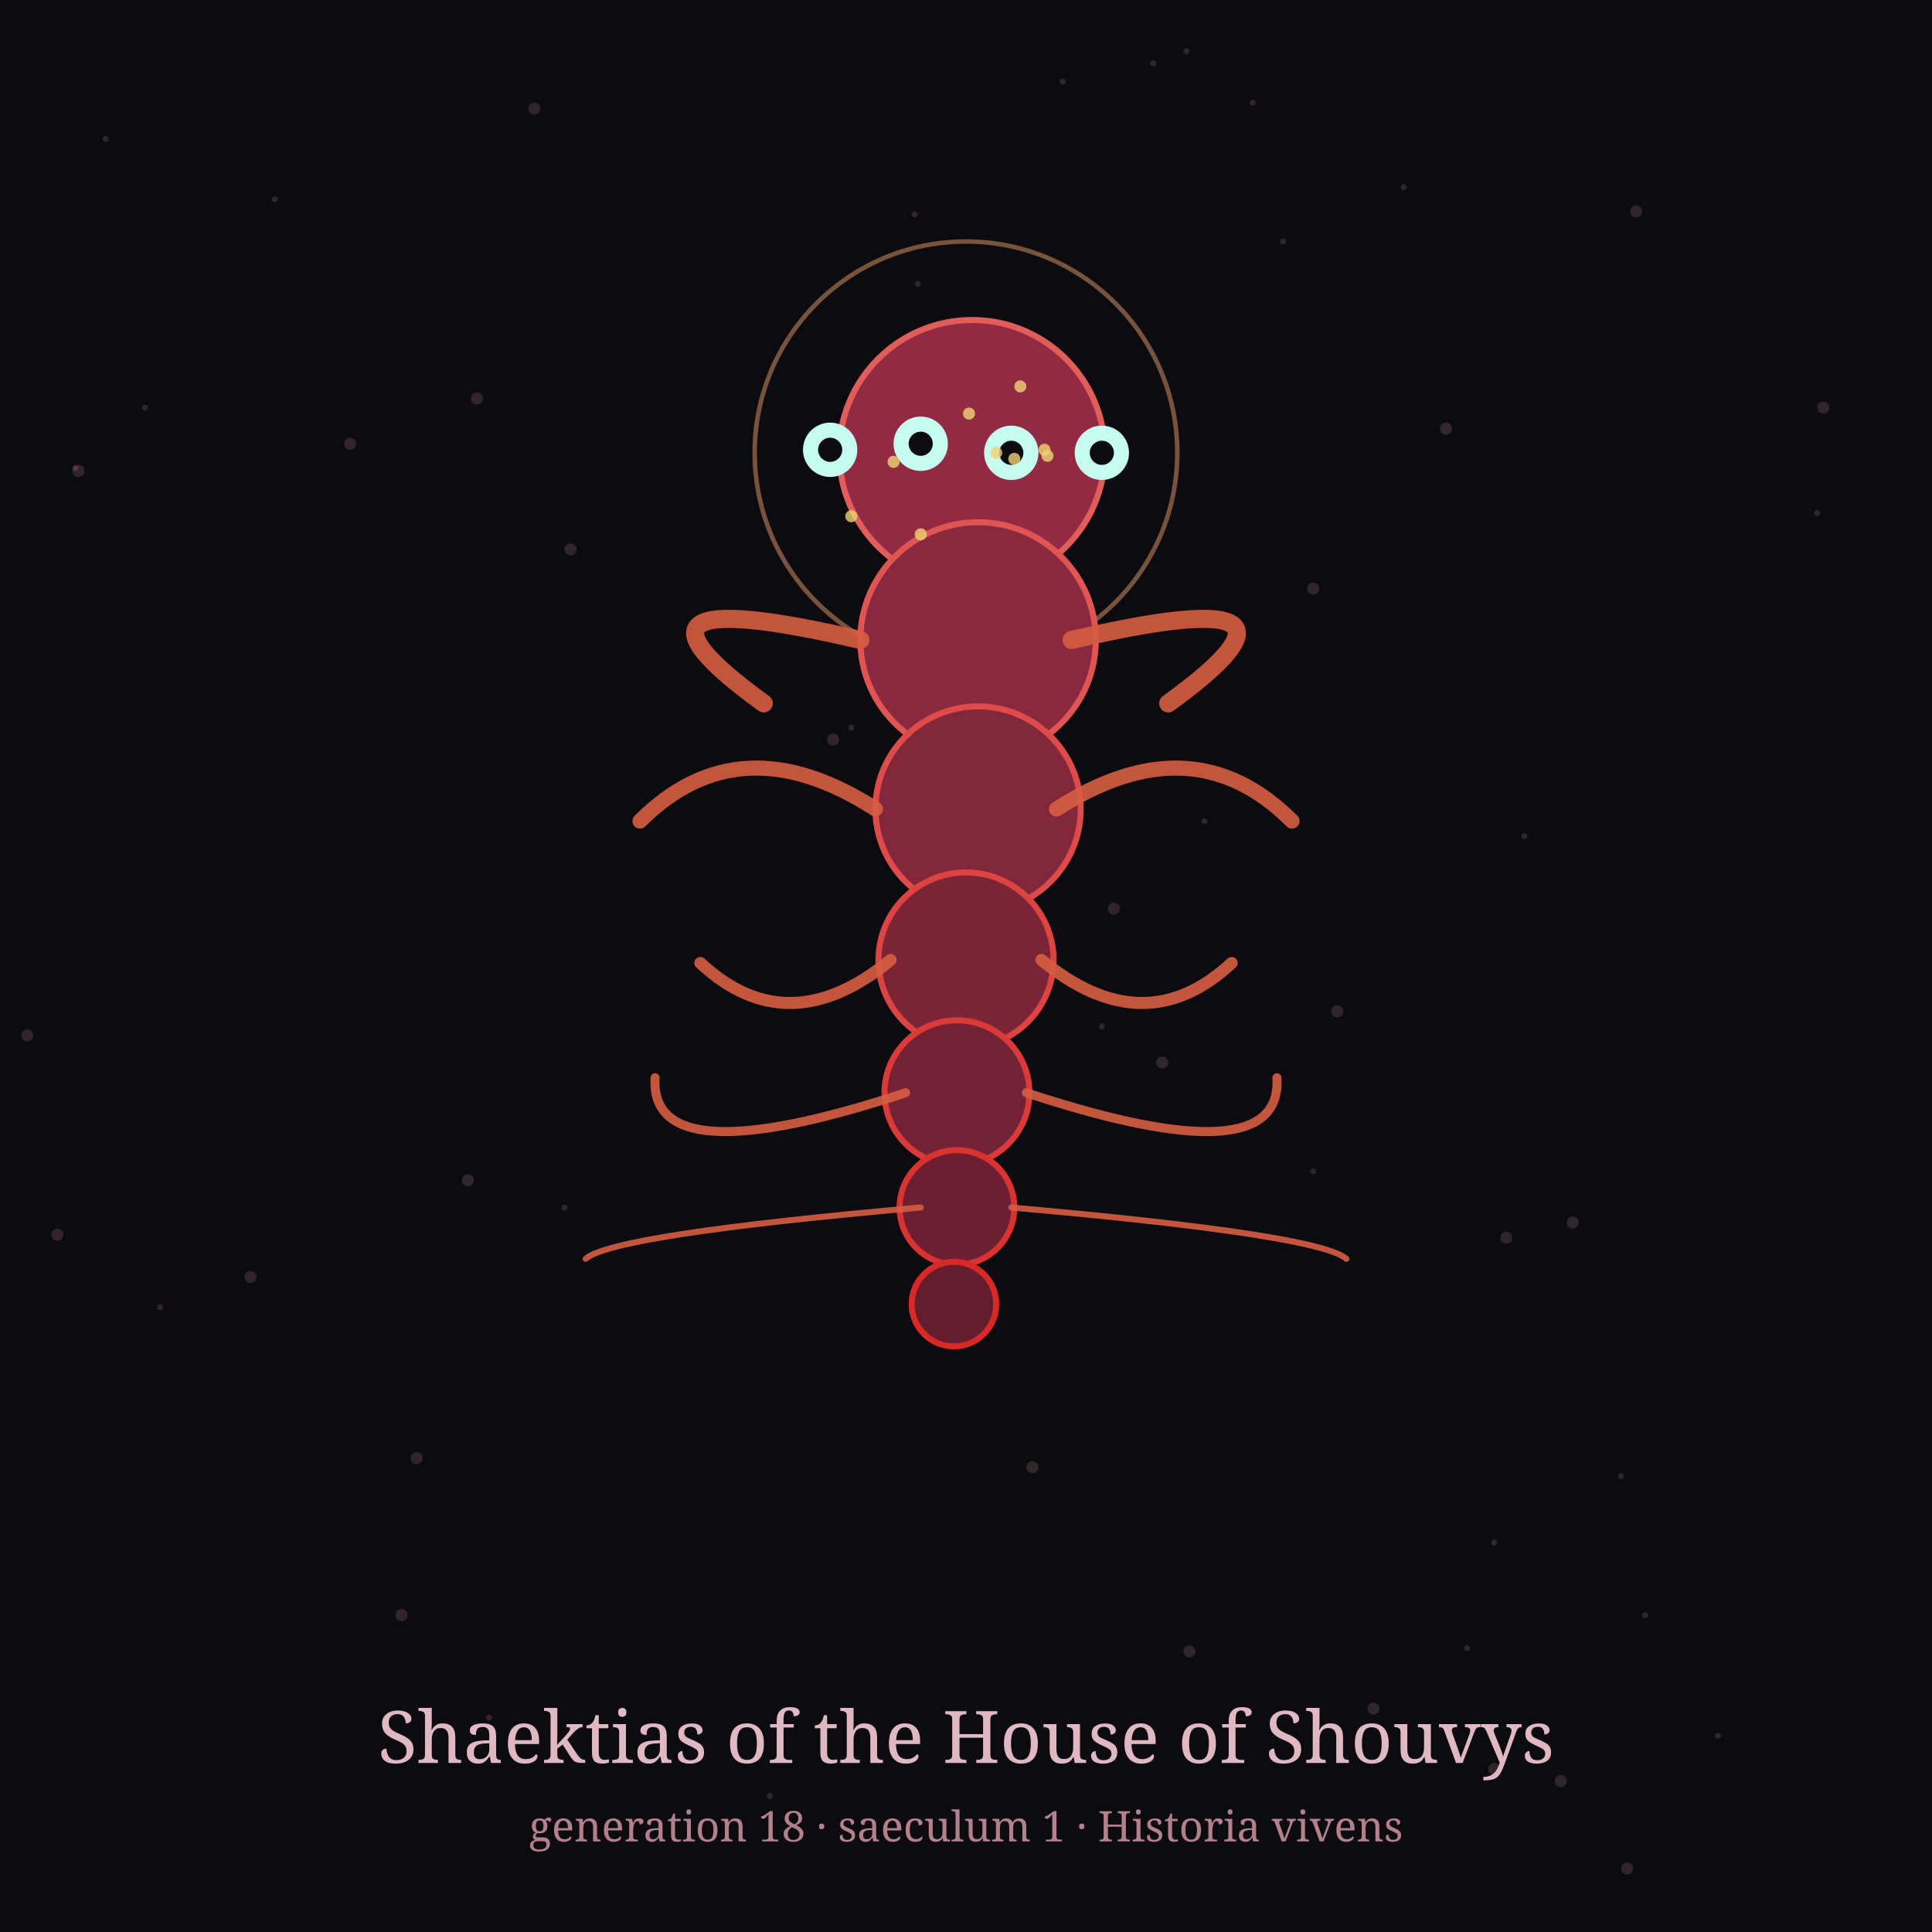
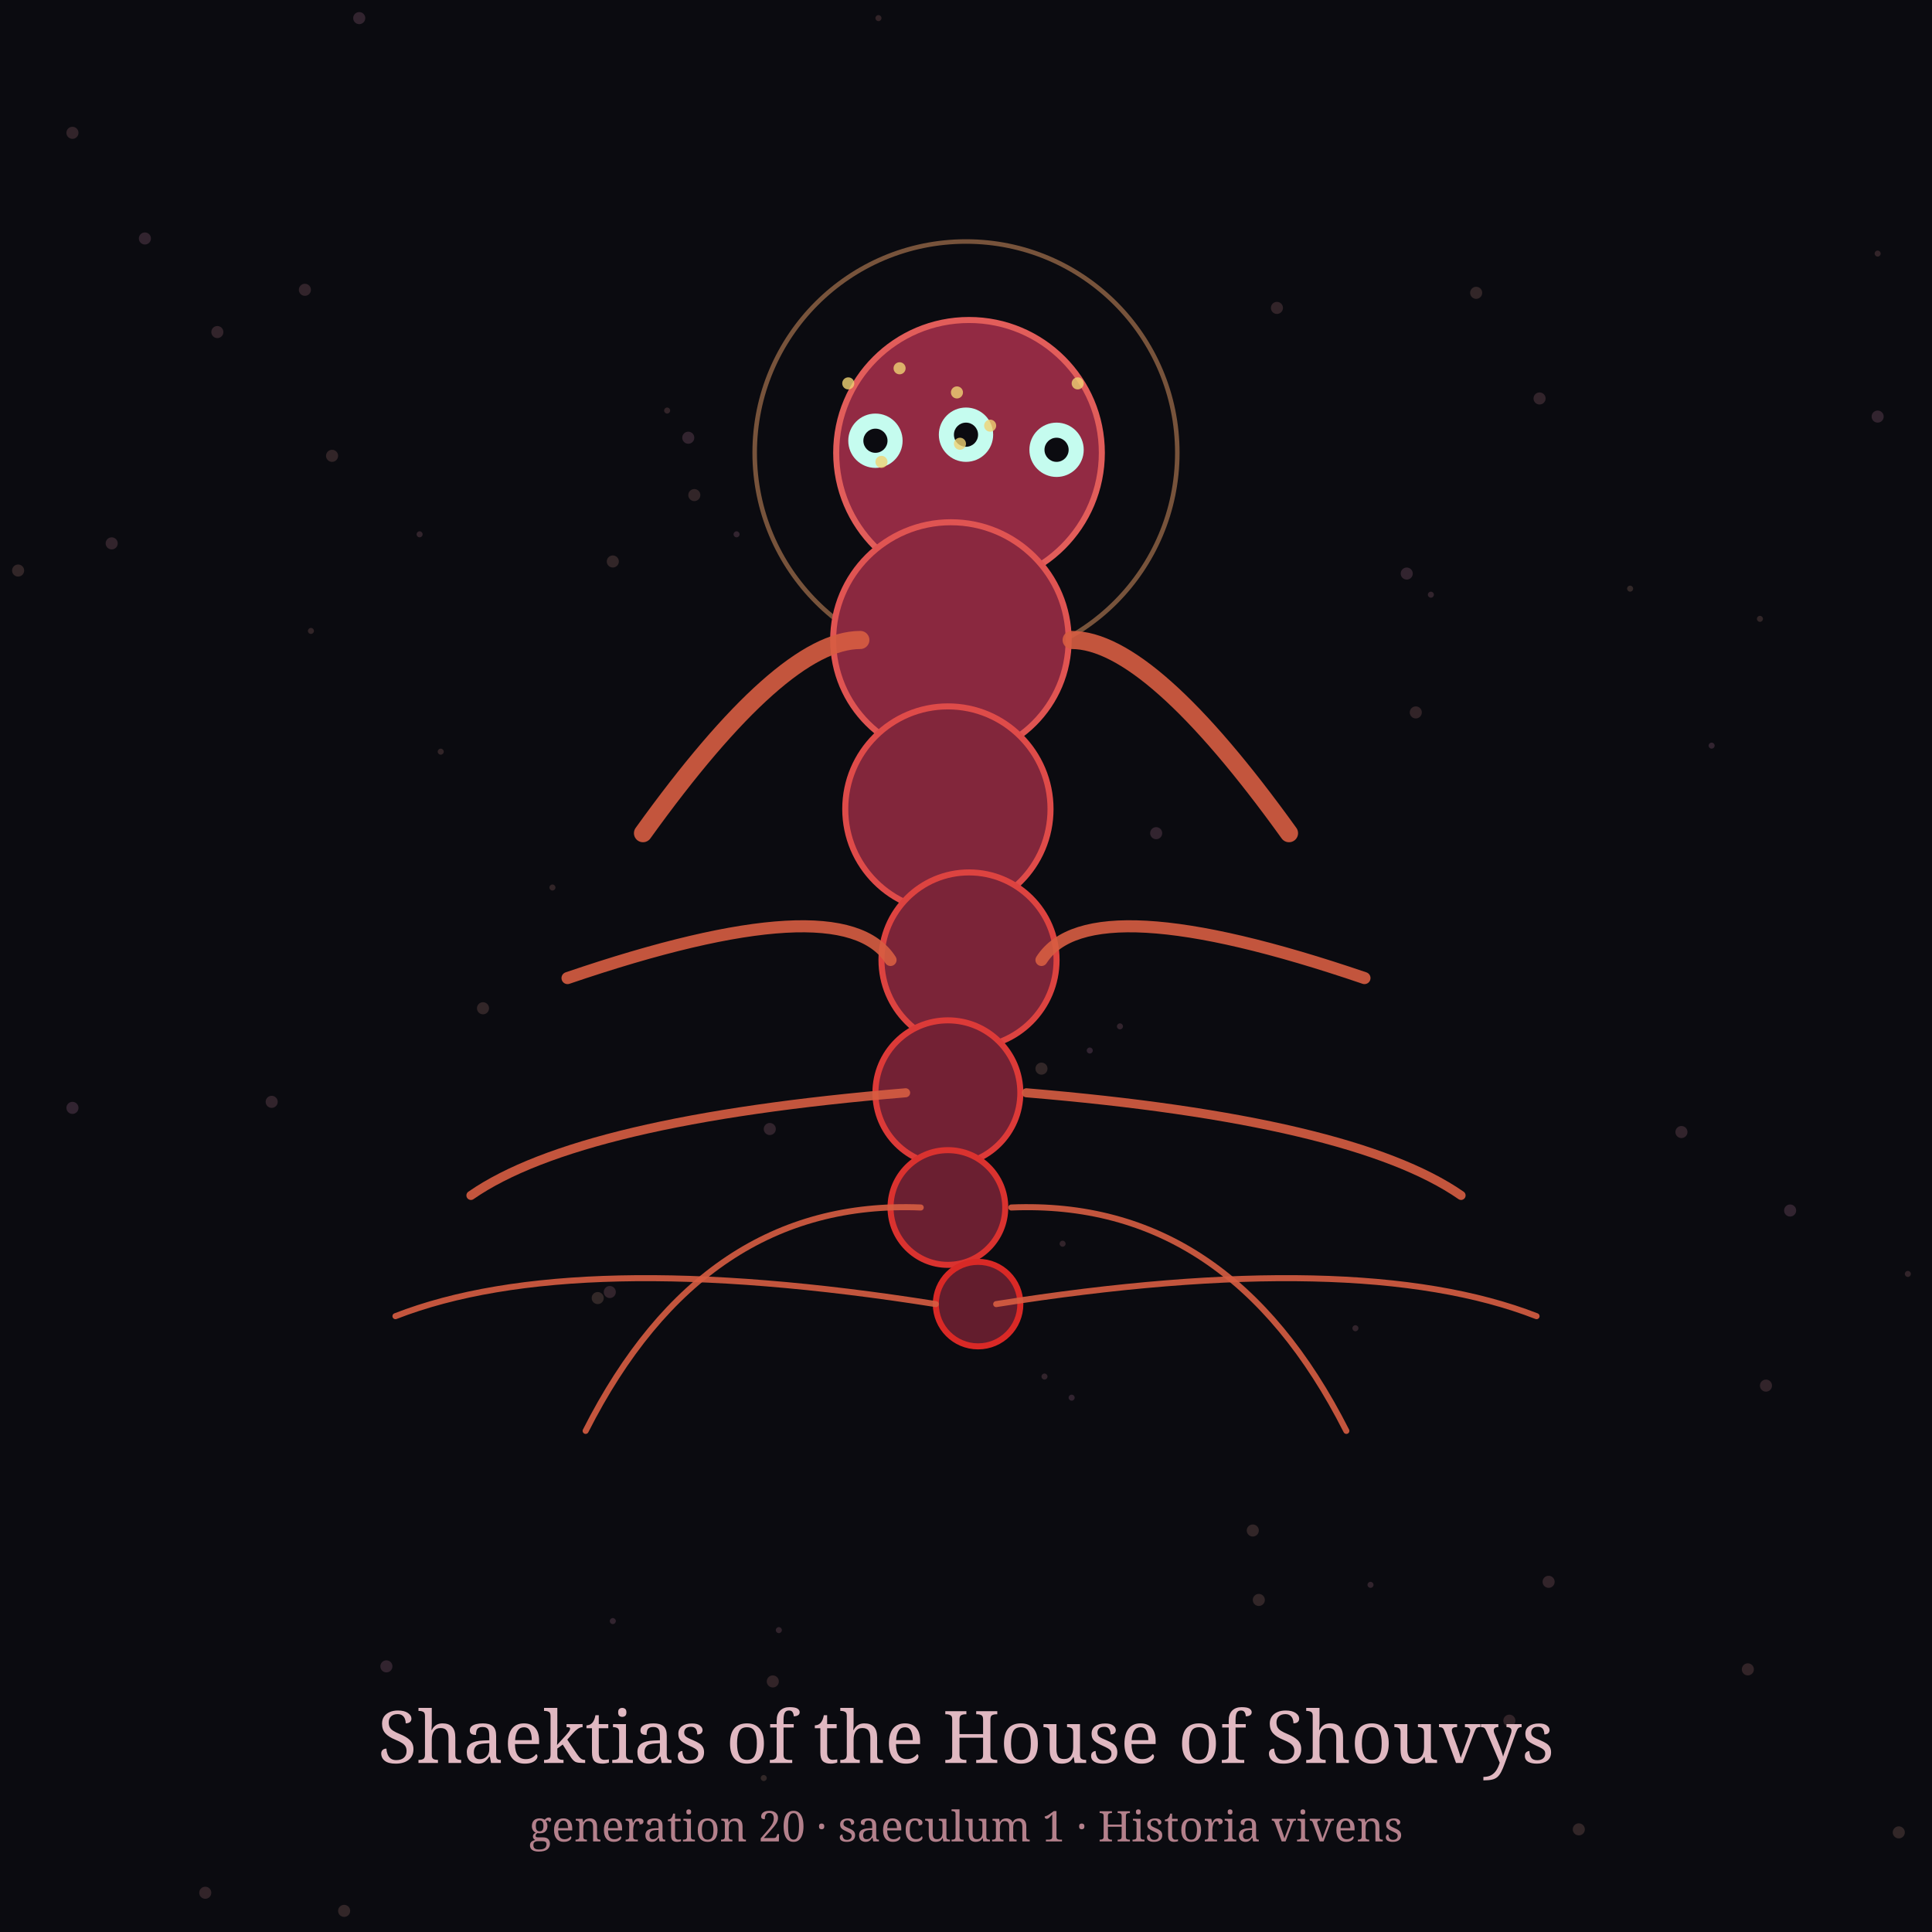
<svg xmlns="http://www.w3.org/2000/svg" width="640" height="640" viewBox="0 0 640 640">
  <rect width="640" height="640" fill="#0b0b10" />
-   <circle cx="385" cy="352" r="2" fill="hsla(322,60%,75%,0.18)" />
-   <circle cx="133" cy="535" r="2" fill="hsla(331,60%,75%,0.18)" />
-   <circle cx="91" cy="66" r="1" fill="hsla(7,60%,75%,0.18)" />
-   <circle cx="26" cy="156" r="2" fill="hsla(3,60%,75%,0.18)" />
-   <circle cx="19" cy="409" r="2" fill="hsla(357,60%,75%,0.18)" />
-   <circle cx="435" cy="195" r="2" fill="hsla(336,60%,75%,0.18)" />
-   <circle cx="537" cy="489" r="1" fill="hsla(4,60%,75%,0.18)" />
-   <circle cx="369" cy="301" r="2" fill="hsla(351,60%,75%,0.18)" />
-   <circle cx="465" cy="62" r="1" fill="hsla(4,60%,75%,0.18)" />
-   <circle cx="569" cy="575" r="1" fill="hsla(359,60%,75%,0.18)" />
-   <circle cx="138" cy="483" r="2" fill="hsla(343,60%,75%,0.18)" />
-   <circle cx="505" cy="277" r="1" fill="hsla(354,60%,75%,0.18)" />
-   <circle cx="517" cy="590" r="2" fill="hsla(330,60%,75%,0.18)" />
-   <circle cx="394" cy="547" r="2" fill="hsla(334,60%,75%,0.18)" />
-   <circle cx="162" cy="569" r="1" fill="hsla(342,60%,75%,0.18)" />
-   <circle cx="542" cy="70" r="2" fill="hsla(345,60%,75%,0.18)" />
-   <circle cx="35" cy="46" r="1" fill="hsla(2,60%,75%,0.18)" />
-   <circle cx="382" cy="21" r="1" fill="hsla(333,60%,75%,0.18)" />
-   <circle cx="158" cy="132" r="2" fill="hsla(1,60%,75%,0.18)" />
-   <circle cx="443" cy="335" r="2" fill="hsla(332,60%,75%,0.18)" />
-   <circle cx="435" cy="388" r="1" fill="hsla(337,60%,75%,0.18)" />
-   <circle cx="521" cy="405" r="2" fill="hsla(322,60%,75%,0.18)" />
-   <circle cx="305" cy="369" r="2" fill="hsla(2,60%,75%,0.18)" />
-   <circle cx="187" cy="400" r="1" fill="hsla(331,60%,75%,0.18)" />
-   <circle cx="425" cy="80" r="1" fill="hsla(323,60%,75%,0.18)" />
-   <circle cx="545" cy="535" r="1" fill="hsla(338,60%,75%,0.18)" />
-   <circle cx="310" cy="285" r="1" fill="hsla(340,60%,75%,0.18)" />
-   <circle cx="255" cy="595" r="1" fill="hsla(339,60%,75%,0.18)" />
-   <circle cx="282" cy="241" r="1" fill="hsla(347,60%,75%,0.18)" />
-   <circle cx="499" cy="410" r="2" fill="hsla(337,60%,75%,0.18)" />
-   <circle cx="415" cy="34" r="1" fill="hsla(1,60%,75%,0.18)" />
-   <circle cx="479" cy="142" r="2" fill="hsla(16,60%,75%,0.18)" />
-   <circle cx="604" cy="135" r="2" fill="hsla(12,60%,75%,0.18)" />
-   <circle cx="486" cy="546" r="1" fill="hsla(2,60%,75%,0.18)" />
-   <circle cx="9" cy="343" r="2" fill="hsla(359,60%,75%,0.18)" />
-   <circle cx="116" cy="147" r="2" fill="hsla(346,60%,75%,0.18)" />
-   <circle cx="53" cy="433" r="1" fill="hsla(355,60%,75%,0.18)" />
-   <circle cx="276" cy="245" r="2" fill="hsla(331,60%,75%,0.18)" />
-   <circle cx="313" cy="441" r="2" fill="hsla(6,60%,75%,0.18)" />
-   <circle cx="393" cy="17" r="1" fill="hsla(322,60%,75%,0.18)" />
-   <circle cx="48" cy="135" r="1" fill="hsla(15,60%,75%,0.18)" />
-   <circle cx="177" cy="36" r="2" fill="hsla(347,60%,75%,0.18)" />
-   <circle cx="365" cy="340" r="1" fill="hsla(323,60%,75%,0.18)" />
-   <circle cx="25" cy="155" r="1" fill="hsla(352,60%,75%,0.18)" />
-   <circle cx="304" cy="94" r="1" fill="hsla(2,60%,75%,0.18)" />
-   <circle cx="352" cy="27" r="1" fill="hsla(5,60%,75%,0.18)" />
-   <circle cx="155" cy="391" r="2" fill="hsla(319,60%,75%,0.18)" />
-   <circle cx="455" cy="566" r="2" fill="hsla(319,60%,75%,0.18)" />
-   <circle cx="495" cy="511" r="1" fill="hsla(8,60%,75%,0.18)" />
-   <circle cx="539" cy="619" r="2" fill="hsla(337,60%,75%,0.18)" />
-   <circle cx="83" cy="423" r="2" fill="hsla(343,60%,75%,0.18)" />
-   <circle cx="296" cy="200" r="1" fill="hsla(7,60%,75%,0.18)" />
-   <circle cx="394" cy="255" r="1" fill="hsla(13,60%,75%,0.18)" />
-   <circle cx="495" cy="586" r="2" fill="hsla(2,60%,75%,0.18)" />
-   <circle cx="399" cy="272" r="1" fill="hsla(337,60%,75%,0.18)" />
-   <circle cx="189" cy="182" r="2" fill="hsla(335,60%,75%,0.18)" />
-   <circle cx="342" cy="486" r="2" fill="hsla(13,60%,75%,0.18)" />
-   <circle cx="303" cy="71" r="1" fill="hsla(341,60%,75%,0.18)" />
-   <circle cx="290" cy="169" r="1" fill="hsla(357,60%,75%,0.18)" />
-   <circle cx="602" cy="170" r="1" fill="hsla(328,60%,75%,0.18)" />
+   <circle cx="361" cy="348" r="1" fill="hsla(317,60%,75%,0.18)" />
+   <circle cx="24" cy="44" r="2" fill="hsla(350,60%,75%,0.18)" />
+   <circle cx="203" cy="186" r="2" fill="hsla(7,60%,75%,0.18)" />
+   <circle cx="513" cy="524" r="2" fill="hsla(352,60%,75%,0.18)" />
+   <circle cx="583" cy="205" r="1" fill="hsla(9,60%,75%,0.18)" />
+   <circle cx="579" cy="553" r="2" fill="hsla(0,60%,75%,0.18)" />
+   <circle cx="593" cy="401" r="2" fill="hsla(327,60%,75%,0.18)" />
+   <circle cx="228" cy="145" r="2" fill="hsla(332,60%,75%,0.18)" />
+   <circle cx="355" cy="463" r="1" fill="hsla(325,60%,75%,0.18)" />
+   <circle cx="297" cy="170" r="1" fill="hsla(15,60%,75%,0.18)" />
+   <circle cx="449" cy="440" r="1" fill="hsla(345,60%,75%,0.18)" />
+   <circle cx="101" cy="96" r="2" fill="hsla(347,60%,75%,0.18)" />
+   <circle cx="371" cy="340" r="1" fill="hsla(338,60%,75%,0.18)" />
+   <circle cx="622" cy="84" r="1" fill="hsla(355,60%,75%,0.18)" />
+   <circle cx="540" cy="195" r="1" fill="hsla(16,60%,75%,0.18)" />
+   <circle cx="253" cy="589" r="1" fill="hsla(15,60%,75%,0.18)" />
+   <circle cx="383" cy="276" r="2" fill="hsla(329,60%,75%,0.18)" />
+   <circle cx="585" cy="459" r="2" fill="hsla(350,60%,75%,0.18)" />
+   <circle cx="198" cy="430" r="2" fill="hsla(15,60%,75%,0.18)" />
+   <circle cx="474" cy="197" r="1" fill="hsla(337,60%,75%,0.18)" />
+   <circle cx="469" cy="236" r="2" fill="hsla(0,60%,75%,0.18)" />
+   <circle cx="24" cy="367" r="2" fill="hsla(321,60%,75%,0.18)" />
+   <circle cx="230" cy="164" r="2" fill="hsla(2,60%,75%,0.18)" />
+   <circle cx="139" cy="177" r="1" fill="hsla(341,60%,75%,0.18)" />
+   <circle cx="72" cy="110" r="2" fill="hsla(347,60%,75%,0.18)" />
+   <circle cx="629" cy="607" r="2" fill="hsla(11,60%,75%,0.18)" />
+   <circle cx="128" cy="552" r="2" fill="hsla(330,60%,75%,0.18)" />
+   <circle cx="454" cy="525" r="1" fill="hsla(338,60%,75%,0.18)" />
+   <circle cx="258" cy="540" r="1" fill="hsla(339,60%,75%,0.18)" />
+   <circle cx="90" cy="365" r="2" fill="hsla(342,60%,75%,0.18)" />
+   <circle cx="417" cy="530" r="2" fill="hsla(9,60%,75%,0.18)" />
+   <circle cx="244" cy="177" r="1" fill="hsla(330,60%,75%,0.18)" />
+   <circle cx="146" cy="249" r="1" fill="hsla(2,60%,75%,0.18)" />
+   <circle cx="500" cy="570" r="2" fill="hsla(358,60%,75%,0.18)" />
+   <circle cx="183" cy="294" r="1" fill="hsla(5,60%,75%,0.18)" />
+   <circle cx="48" cy="79" r="2" fill="hsla(330,60%,75%,0.18)" />
+   <circle cx="557" cy="375" r="2" fill="hsla(344,60%,75%,0.18)" />
+   <circle cx="458" cy="582" r="1" fill="hsla(318,60%,75%,0.18)" />
+   <circle cx="68" cy="627" r="2" fill="hsla(358,60%,75%,0.18)" />
+   <circle cx="203" cy="537" r="1" fill="hsla(330,60%,75%,0.18)" />
+   <circle cx="6" cy="189" r="2" fill="hsla(6,60%,75%,0.18)" />
+   <circle cx="221" cy="136" r="1" fill="hsla(358,60%,75%,0.18)" />
+   <circle cx="622" cy="138" r="2" fill="hsla(332,60%,75%,0.18)" />
+   <circle cx="415" cy="507" r="2" fill="hsla(8,60%,75%,0.18)" />
+   <circle cx="423" cy="102" r="2" fill="hsla(355,60%,75%,0.18)" />
+   <circle cx="489" cy="97" r="2" fill="hsla(6,60%,75%,0.18)" />
+   <circle cx="291" cy="6" r="1" fill="hsla(359,60%,75%,0.18)" />
+   <circle cx="346" cy="456" r="1" fill="hsla(343,60%,75%,0.18)" />
+   <circle cx="523" cy="606" r="2" fill="hsla(10,60%,75%,0.18)" />
+   <circle cx="119" cy="6" r="2" fill="hsla(330,60%,75%,0.18)" />
+   <circle cx="110" cy="151" r="2" fill="hsla(2,60%,75%,0.18)" />
+   <circle cx="352" cy="412" r="1" fill="hsla(349,60%,75%,0.18)" />
+   <circle cx="114" cy="633" r="2" fill="hsla(9,60%,75%,0.18)" />
+   <circle cx="466" cy="190" r="2" fill="hsla(331,60%,75%,0.18)" />
+   <circle cx="256" cy="557" r="2" fill="hsla(1,60%,75%,0.18)" />
+   <circle cx="345" cy="354" r="2" fill="hsla(14,60%,75%,0.18)" />
+   <circle cx="202" cy="428" r="2" fill="hsla(344,60%,75%,0.18)" />
+   <circle cx="37" cy="180" r="2" fill="hsla(345,60%,75%,0.18)" />
+   <circle cx="632" cy="422" r="1" fill="hsla(352,60%,75%,0.18)" />
+   <circle cx="510" cy="132" r="2" fill="hsla(349,60%,75%,0.18)" />
+   <circle cx="103" cy="209" r="1" fill="hsla(3,60%,75%,0.18)" />
+   <circle cx="567" cy="247" r="1" fill="hsla(328,60%,75%,0.18)" />
+   <circle cx="255" cy="374" r="2" fill="hsla(339,60%,75%,0.18)" />
+   <circle cx="160" cy="334" r="2" fill="hsla(9,60%,75%,0.18)" />
  <circle cx="320" cy="150" r="70" fill="none" stroke="hsla(26,70%,65%,0.50)" stroke-width="1.5" />
-   <circle cx="322" cy="150" r="44" fill="hsl(346,55%,37%)" stroke="hsl(1,70%,62%)" stroke-width="2" />
-   <circle cx="324" cy="212" r="39" fill="hsl(346,55%,35%)" stroke="hsl(1,70%,60%)" stroke-width="2" />
-   <path d="M 355 212 Q 445 191 387 233" fill="none" stroke="hsla(11,65%,55%,0.90)" stroke-width="6" stroke-linecap="round" />
-   <path d="M 285 212 Q 195 191 253 233" fill="none" stroke="hsla(11,65%,55%,0.90)" stroke-width="6" stroke-linecap="round" />
-   <circle cx="324" cy="268" r="34" fill="hsl(346,55%,33%)" stroke="hsl(1,70%,58%)" stroke-width="2" />
-   <path d="M 350 268 Q 395 239 428 272" fill="none" stroke="hsla(11,65%,55%,0.90)" stroke-width="5" stroke-linecap="round" />
-   <path d="M 290 268 Q 245 239 212 272" fill="none" stroke="hsla(11,65%,55%,0.90)" stroke-width="5" stroke-linecap="round" />
-   <circle cx="320" cy="318" r="29" fill="hsl(346,55%,31%)" stroke="hsl(1,70%,56%)" stroke-width="2" />
-   <path d="M 345 318 Q 379 346 408 319" fill="none" stroke="hsla(11,65%,55%,0.90)" stroke-width="4" stroke-linecap="round" />
-   <path d="M 295 318 Q 261 346 232 319" fill="none" stroke="hsla(11,65%,55%,0.90)" stroke-width="4" stroke-linecap="round" />
-   <circle cx="317" cy="362" r="24" fill="hsl(346,55%,29%)" stroke="hsl(1,70%,54%)" stroke-width="2" />
-   <path d="M 340 362 Q 425 390 423 357" fill="none" stroke="hsla(11,65%,55%,0.90)" stroke-width="3" stroke-linecap="round" />
-   <path d="M 300 362 Q 215 390 217 357" fill="none" stroke="hsla(11,65%,55%,0.90)" stroke-width="3" stroke-linecap="round" />
-   <circle cx="317" cy="400" r="19" fill="hsl(346,55%,27%)" stroke="hsl(1,70%,52%)" stroke-width="2" />
-   <path d="M 335 400 Q 437 409 446 417" fill="none" stroke="hsla(11,65%,55%,0.90)" stroke-width="2" stroke-linecap="round" />
-   <path d="M 305 400 Q 203 409 194 417" fill="none" stroke="hsla(11,65%,55%,0.90)" stroke-width="2" stroke-linecap="round" />
-   <circle cx="316" cy="432" r="14" fill="hsl(346,55%,25%)" stroke="hsl(1,70%,50%)" stroke-width="2" />
-   <circle cx="305" cy="147" r="9" fill="hsl(166,90%,88%)" />
-   <circle cx="305" cy="147" r="4" fill="#0b0b10" />
-   <circle cx="335" cy="150" r="9" fill="hsl(166,90%,88%)" />
-   <circle cx="335" cy="150" r="4" fill="#0b0b10" />
-   <circle cx="275" cy="149" r="9" fill="hsl(166,90%,88%)" />
-   <circle cx="275" cy="149" r="4" fill="#0b0b10" />
-   <circle cx="365" cy="150" r="9" fill="hsl(166,90%,88%)" />
-   <circle cx="365" cy="150" r="4" fill="#0b0b10" />
-   <circle cx="305" cy="177" r="2" fill="hsla(46,80%,70%,0.80)" />
-   <circle cx="338" cy="128" r="2" fill="hsla(46,80%,70%,0.80)" />
-   <circle cx="346" cy="149" r="2" fill="hsla(46,80%,70%,0.80)" />
-   <circle cx="347" cy="151" r="2" fill="hsla(46,80%,70%,0.80)" />
-   <circle cx="336" cy="152" r="2" fill="hsla(46,80%,70%,0.80)" />
-   <circle cx="282" cy="171" r="2" fill="hsla(46,80%,70%,0.80)" />
-   <circle cx="330" cy="150" r="2" fill="hsla(46,80%,70%,0.80)" />
-   <circle cx="296" cy="153" r="2" fill="hsla(46,80%,70%,0.80)" />
-   <circle cx="321" cy="137" r="2" fill="hsla(46,80%,70%,0.80)" />
+   <circle cx="321" cy="150" r="44" fill="hsl(346,55%,37%)" stroke="hsl(1,70%,62%)" stroke-width="2" />
+   <circle cx="315" cy="212" r="39" fill="hsl(346,55%,35%)" stroke="hsl(1,70%,60%)" stroke-width="2" />
+   <path d="M 355 212 Q 381 212 427 276" fill="none" stroke="hsla(11,65%,55%,0.90)" stroke-width="6" stroke-linecap="round" />
+   <path d="M 285 212 Q 259 212 213 276" fill="none" stroke="hsla(11,65%,55%,0.90)" stroke-width="6" stroke-linecap="round" />
+   <circle cx="314" cy="268" r="34" fill="hsl(346,55%,33%)" stroke="hsl(1,70%,58%)" stroke-width="2" />
+   <circle cx="321" cy="318" r="29" fill="hsl(346,55%,31%)" stroke="hsl(1,70%,56%)" stroke-width="2" />
+   <path d="M 345 318 Q 361 293 452 324" fill="none" stroke="hsla(11,65%,55%,0.90)" stroke-width="4" stroke-linecap="round" />
+   <path d="M 295 318 Q 279 293 188 324" fill="none" stroke="hsla(11,65%,55%,0.90)" stroke-width="4" stroke-linecap="round" />
+   <circle cx="314" cy="362" r="24" fill="hsl(346,55%,29%)" stroke="hsl(1,70%,54%)" stroke-width="2" />
+   <path d="M 340 362 Q 448 371 484 396" fill="none" stroke="hsla(11,65%,55%,0.90)" stroke-width="3" stroke-linecap="round" />
+   <path d="M 300 362 Q 192 371 156 396" fill="none" stroke="hsla(11,65%,55%,0.90)" stroke-width="3" stroke-linecap="round" />
+   <circle cx="314" cy="400" r="19" fill="hsl(346,55%,27%)" stroke="hsl(1,70%,52%)" stroke-width="2" />
+   <path d="M 335 400 Q 407 397 446 474" fill="none" stroke="hsla(11,65%,55%,0.90)" stroke-width="2" stroke-linecap="round" />
+   <path d="M 305 400 Q 233 397 194 474" fill="none" stroke="hsla(11,65%,55%,0.90)" stroke-width="2" stroke-linecap="round" />
+   <circle cx="324" cy="432" r="14" fill="hsl(346,55%,25%)" stroke="hsl(1,70%,50%)" stroke-width="2" />
+   <path d="M 330 432 Q 450 413 509 436" fill="none" stroke="hsla(11,65%,55%,0.90)" stroke-width="2" stroke-linecap="round" />
+   <path d="M 310 432 Q 190 413 131 436" fill="none" stroke="hsla(11,65%,55%,0.90)" stroke-width="2" stroke-linecap="round" />
+   <circle cx="320" cy="144" r="9" fill="hsl(166,90%,88%)" />
+   <circle cx="320" cy="144" r="4" fill="#0b0b10" />
+   <circle cx="290" cy="146" r="9" fill="hsl(166,90%,88%)" />
+   <circle cx="290" cy="146" r="4" fill="#0b0b10" />
+   <circle cx="350" cy="149" r="9" fill="hsl(166,90%,88%)" />
+   <circle cx="350" cy="149" r="4" fill="#0b0b10" />
+   <circle cx="292" cy="153" r="2" fill="hsla(46,80%,70%,0.80)" />
+   <circle cx="318" cy="147" r="2" fill="hsla(46,80%,70%,0.80)" />
+   <circle cx="298" cy="122" r="2" fill="hsla(46,80%,70%,0.80)" />
+   <circle cx="281" cy="127" r="2" fill="hsla(46,80%,70%,0.80)" />
+   <circle cx="328" cy="141" r="2" fill="hsla(46,80%,70%,0.80)" />
+   <circle cx="357" cy="127" r="2" fill="hsla(46,80%,70%,0.80)" />
+   <circle cx="317" cy="130" r="2" fill="hsla(46,80%,70%,0.80)" />
  <text x="320" y="584" text-anchor="middle" fill="hsl(346,40%,80%)" font-family="serif" font-size="24">Shaektias of the House of Shouvys</text>
-   <text x="320" y="610" text-anchor="middle" fill="hsl(346,25%,60%)" font-family="serif" font-size="14">generation 18 · saeculum 1 · Historia vivens</text>
+   <text x="320" y="610" text-anchor="middle" fill="hsl(346,25%,60%)" font-family="serif" font-size="14">generation 20 · saeculum 1 · Historia vivens</text>
</svg>
